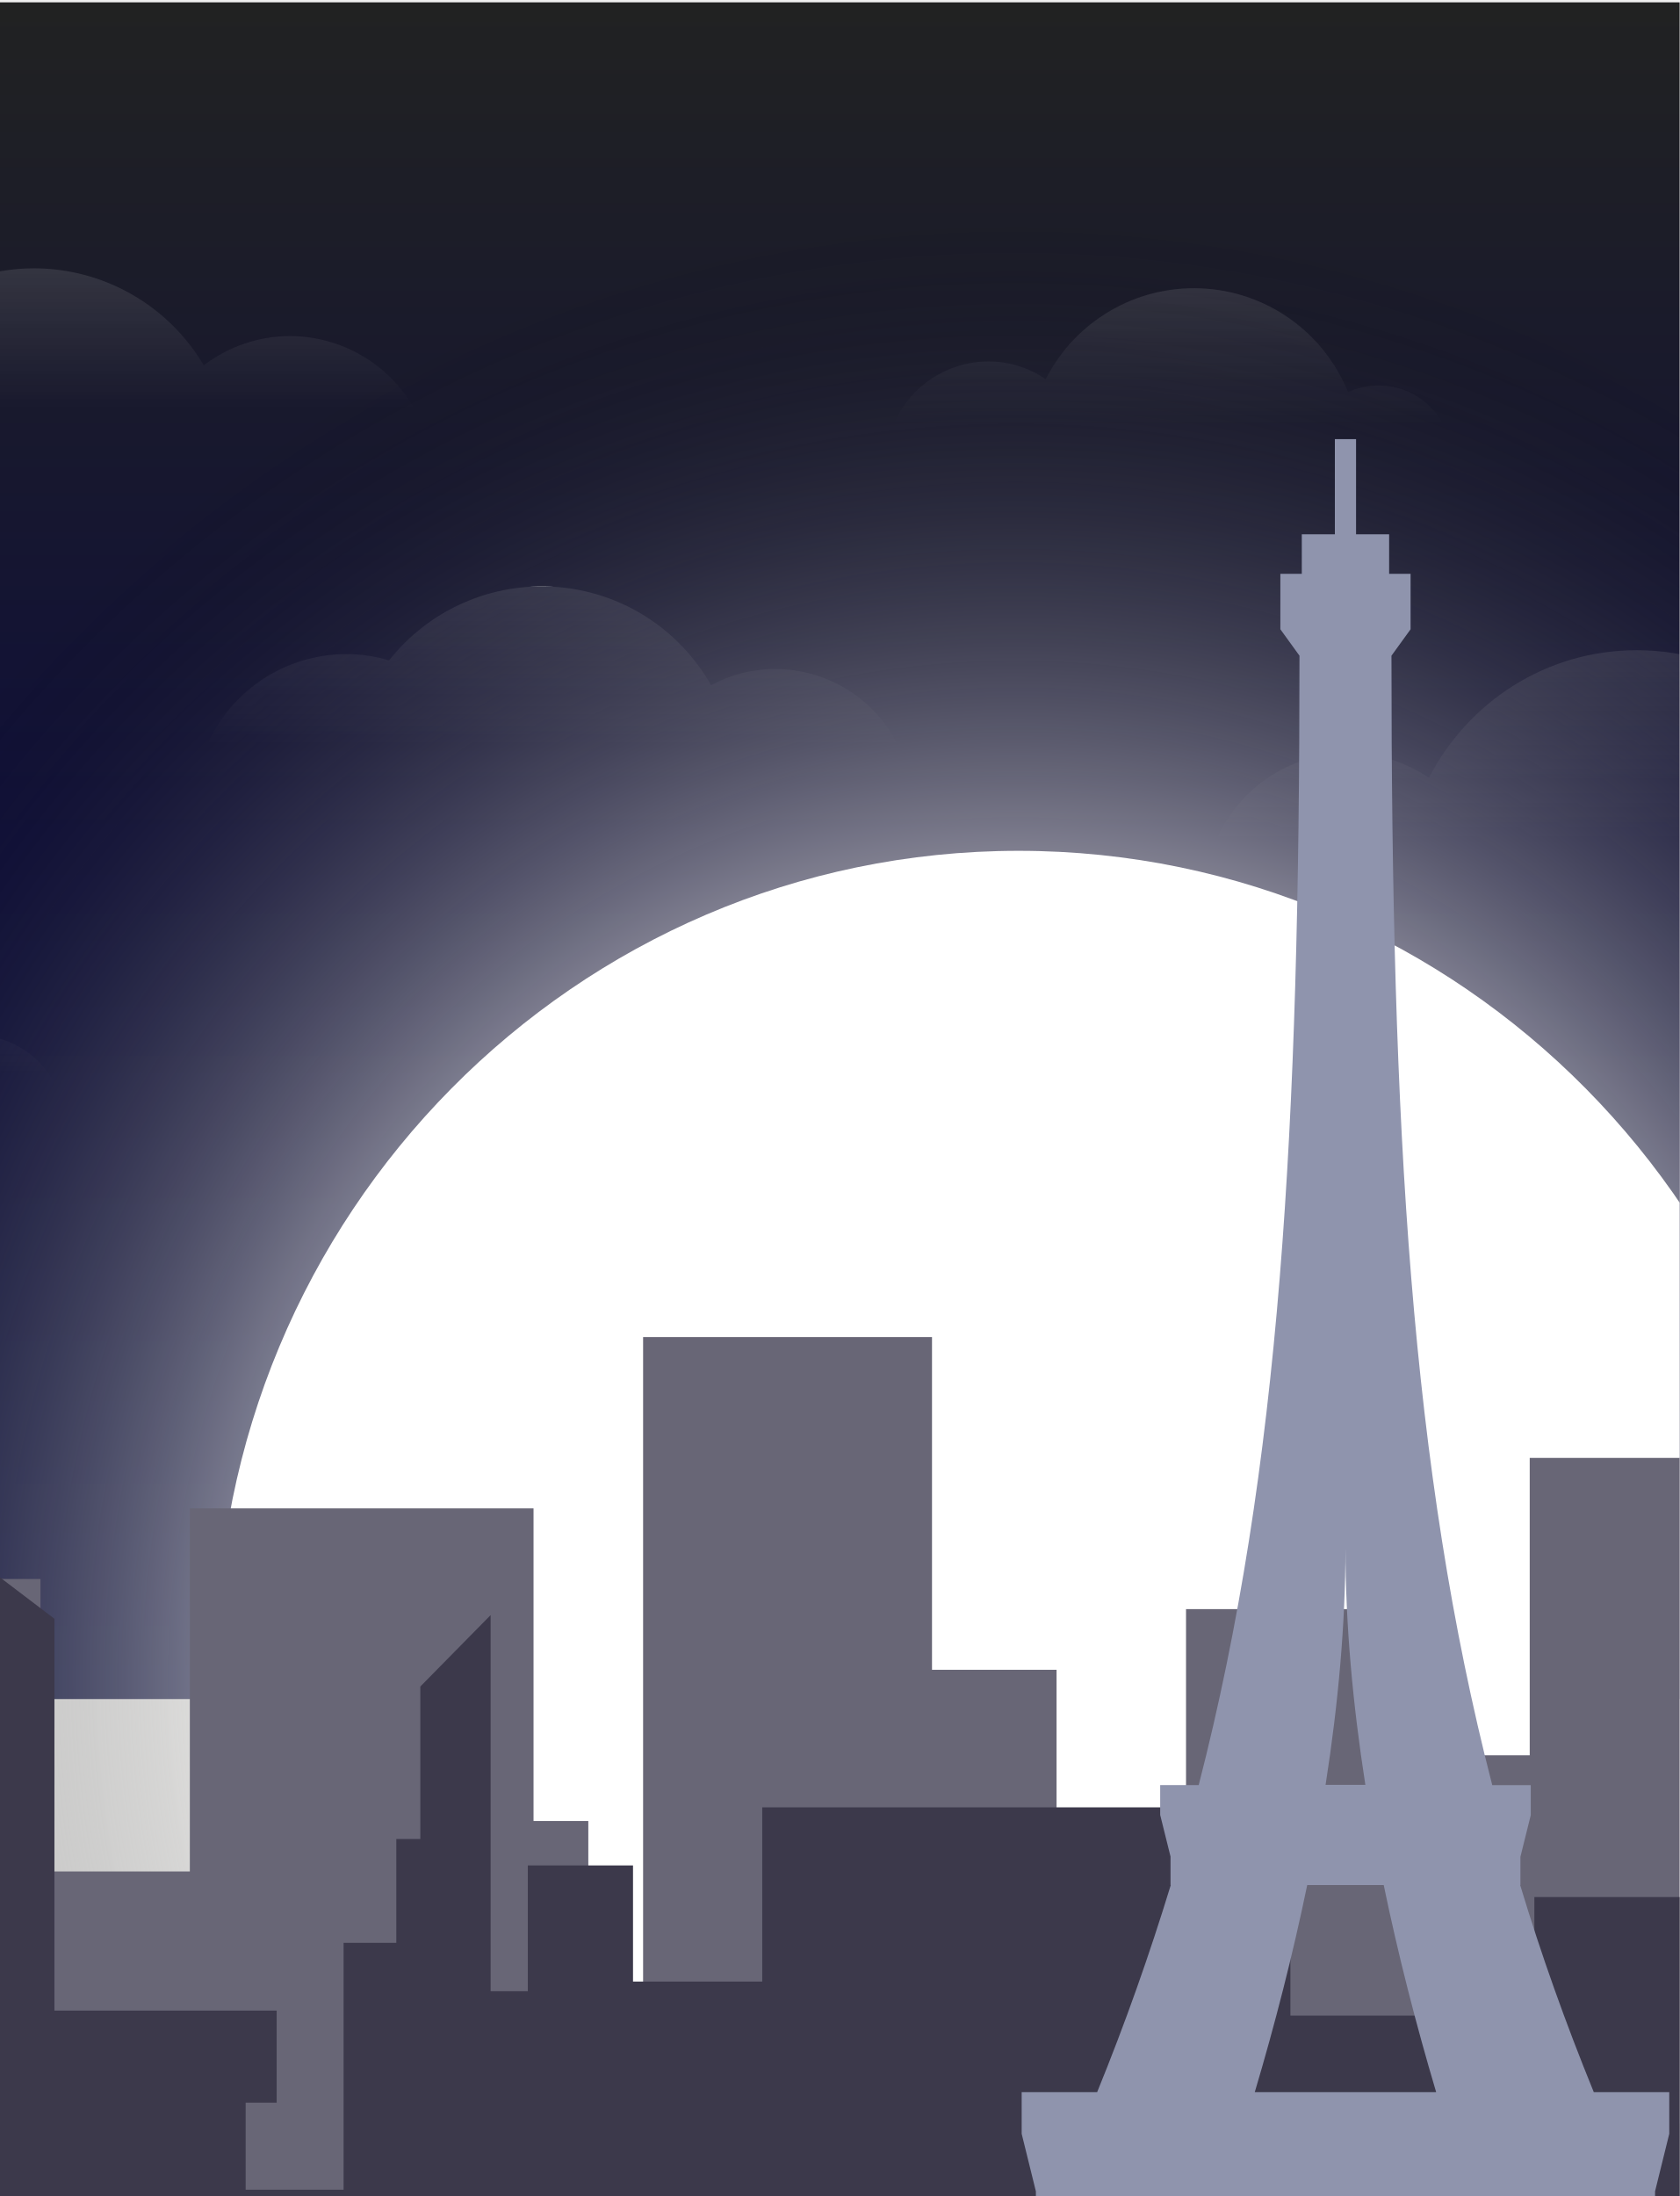
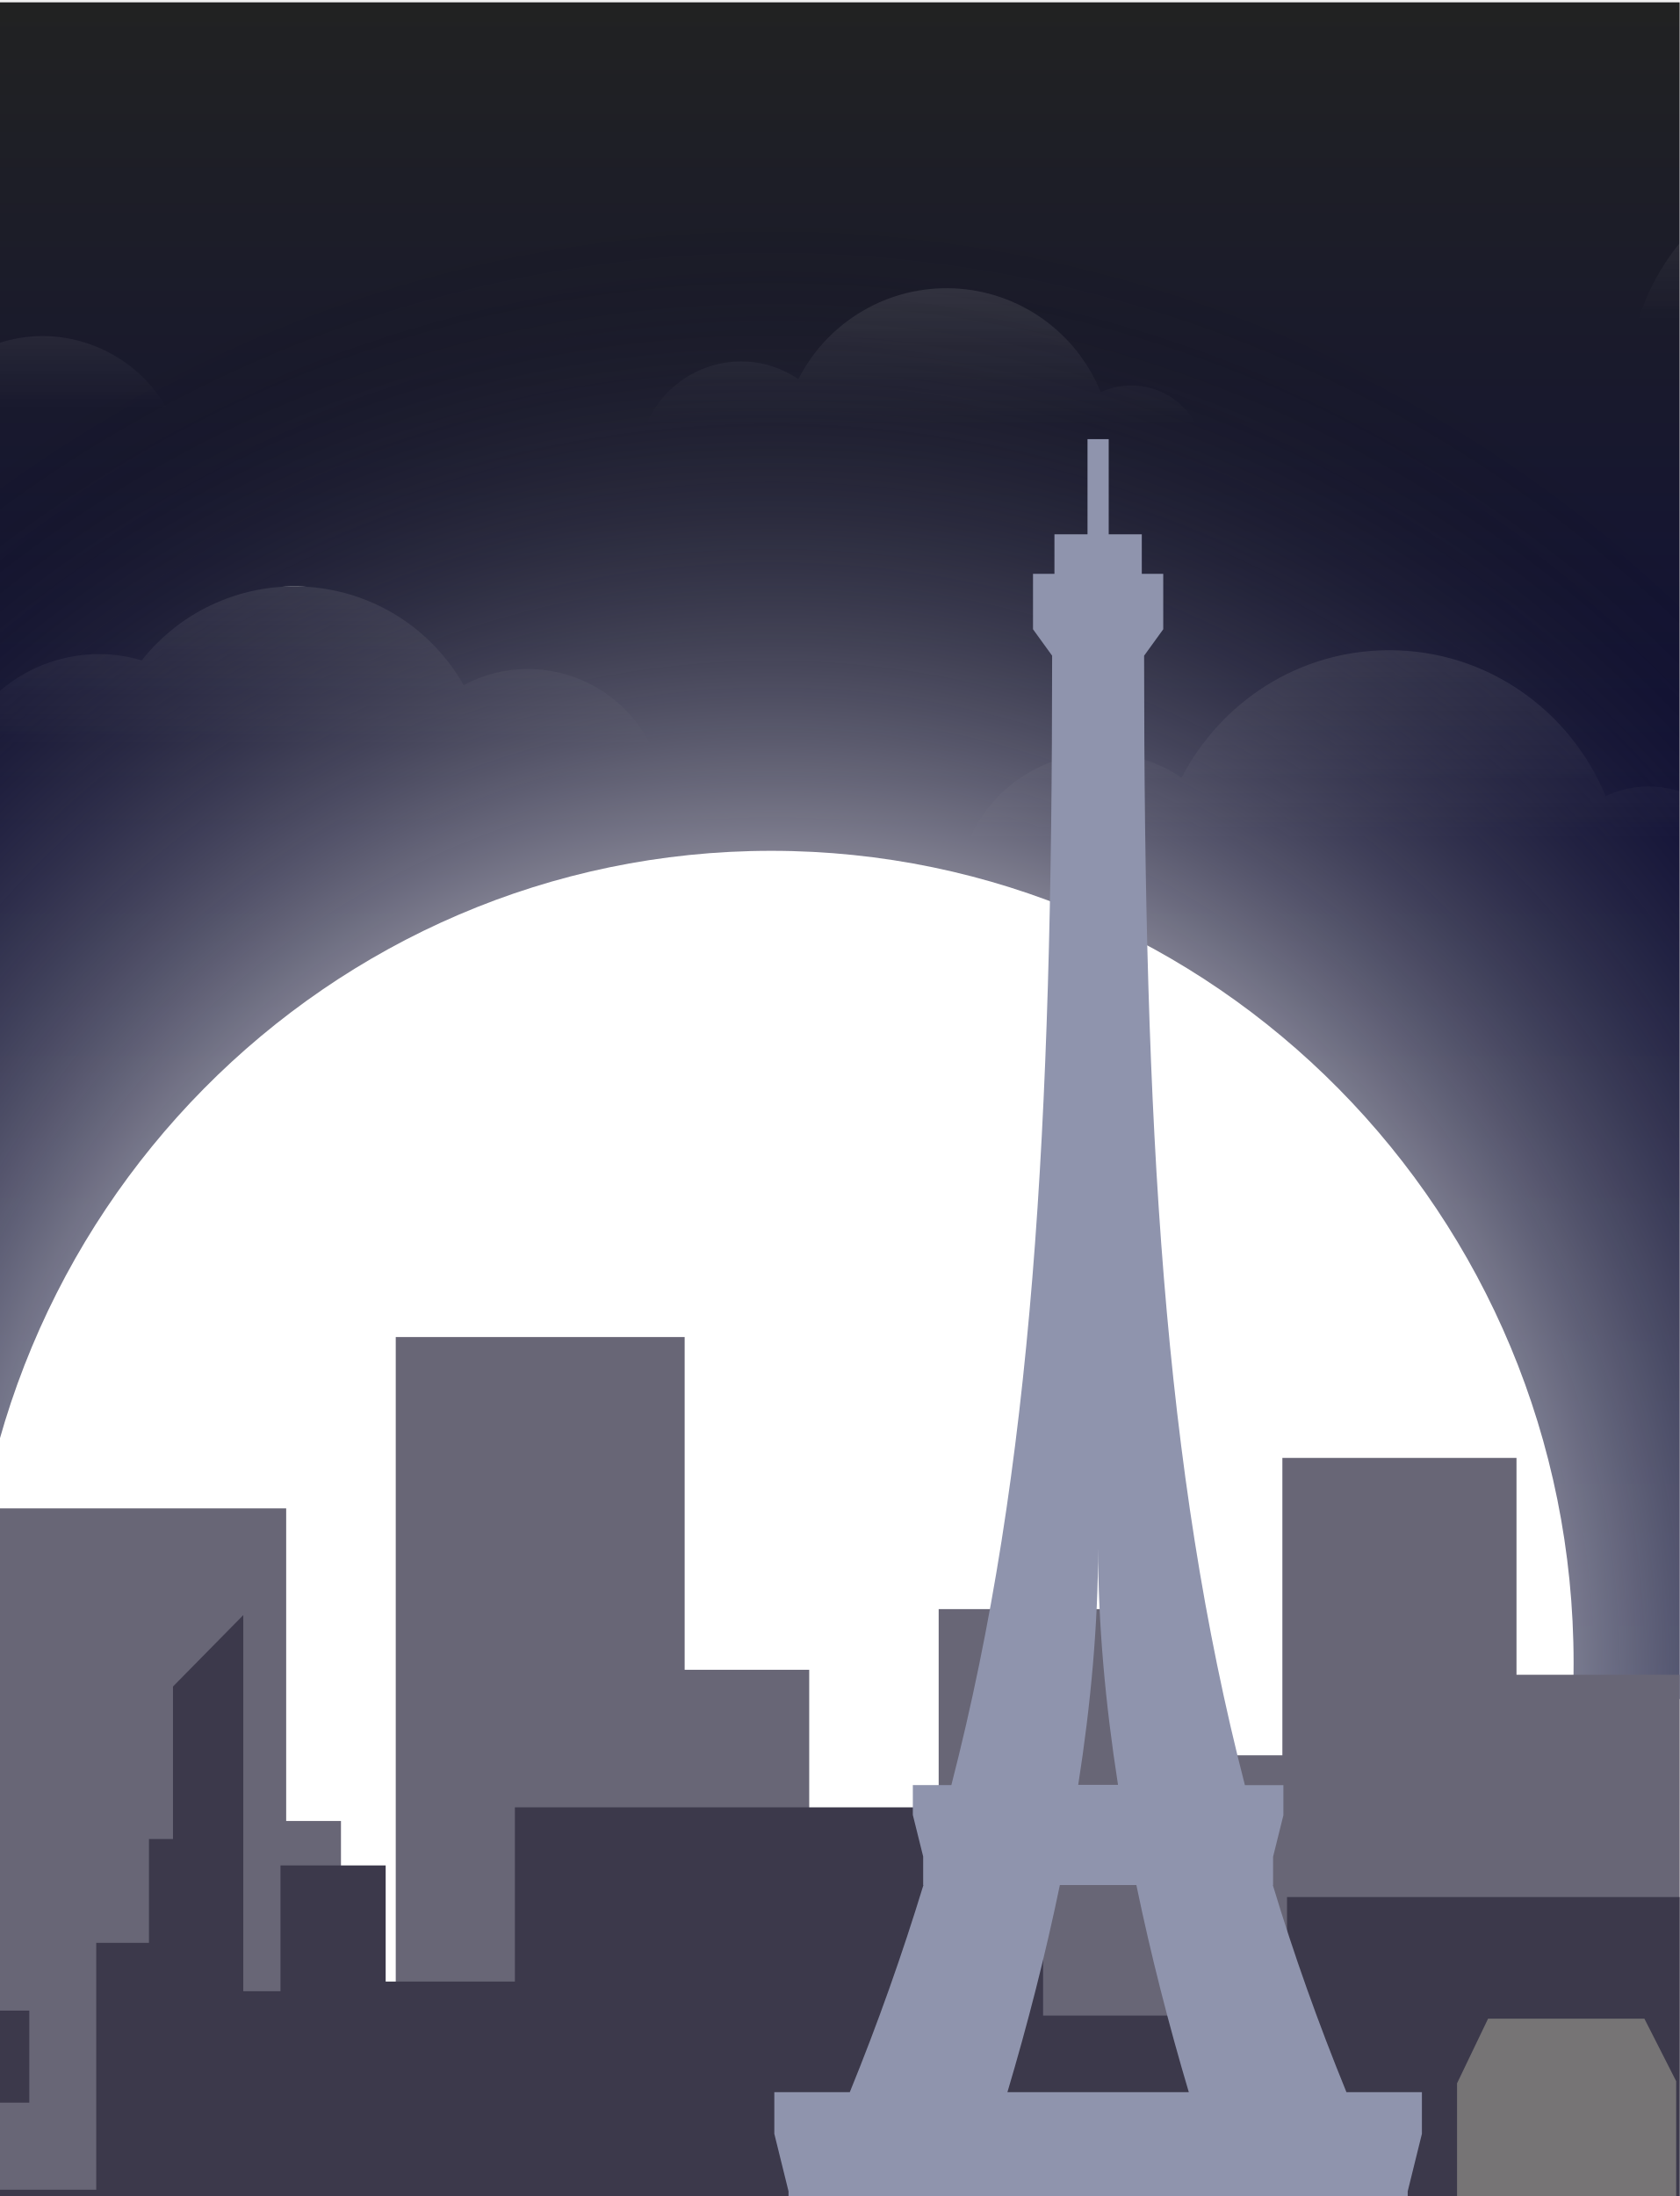
<svg xmlns="http://www.w3.org/2000/svg" xmlns:xlink="http://www.w3.org/1999/xlink" width="713" height="932" viewBox="0 0 713 932">
  <defs>
    <clipPath id="clip-path">
      <rect id="Rectangle_310" data-name="Rectangle 310" width="713" height="932" transform="translate(0 -6)" fill="#fff" />
    </clipPath>
    <clipPath id="clip-path-2">
      <rect id="Rectangle_299" data-name="Rectangle 299" width="1865" height="1554" transform="translate(0 0.093)" />
    </clipPath>
    <linearGradient id="linear-gradient" x1="0.5" x2="0.5" y2="1" gradientUnits="objectBoundingBox">
      <stop offset="0" stop-color="#212222" />
      <stop offset="0.495" stop-color="#0f0f39" />
      <stop offset="1" stop-color="#111546" />
    </linearGradient>
    <linearGradient id="linear-gradient-2" x1="0.5" x2="0.5" y2="0.999" gradientUnits="objectBoundingBox">
      <stop offset="0" stop-color="#fff" />
      <stop offset="0.001" stop-color="#fff" stop-opacity="0.153" />
      <stop offset="1" stop-color="#fff" stop-opacity="0" />
    </linearGradient>
    <linearGradient id="linear-gradient-3" x1="0.5" y1="0.001" x2="0.5" y2="1.002" xlink:href="#linear-gradient-2" />
    <linearGradient id="linear-gradient-4" x1="0.5" y1="0" x2="0.5" y2="0.999" xlink:href="#linear-gradient-2" />
    <linearGradient id="linear-gradient-5" x1="0.5" y1="0" x2="0.5" y2="1" xlink:href="#linear-gradient-2" />
    <linearGradient id="linear-gradient-6" x1="0.5" y1="-0.001" x2="0.5" y2="1" xlink:href="#linear-gradient-2" />
    <linearGradient id="linear-gradient-7" x1="9.135" y1="-0.001" x2="9.135" y2="1" xlink:href="#linear-gradient-2" />
    <linearGradient id="linear-gradient-8" x1="-8.352" y1="0.001" x2="-8.352" y2="1.002" xlink:href="#linear-gradient-2" />
    <linearGradient id="linear-gradient-9" x1="0.5" y1="-0.001" x2="0.5" y2="0.999" xlink:href="#linear-gradient-2" />
    <linearGradient id="linear-gradient-10" x1="0.5" y1="0" x2="0.5" y2="1" xlink:href="#linear-gradient-2" />
    <linearGradient id="linear-gradient-11" x1="0.5" y1="0" x2="0.5" y2="1" xlink:href="#linear-gradient-2" />
    <radialGradient id="radial-gradient" cx="0.5" cy="0.5" r="0.5" gradientUnits="objectBoundingBox">
      <stop offset="0" stop-color="#ebe4e2" stop-opacity="0.949" />
      <stop offset="0.452" stop-color="#f8f7f4" stop-opacity="0.651" />
      <stop offset="0.916" stop-opacity="0" />
      <stop offset="1" stop-color="#ffe5df" stop-opacity="0" />
    </radialGradient>
  </defs>
  <g id="Groupe_de_masques_3" data-name="Groupe de masques 3" transform="translate(0 6)" clip-path="url(#clip-path)">
-     <g id="Layer_1" transform="translate(-361 1.907)">
-       <g id="Groupe_3545" data-name="Groupe 3545" transform="translate(0 -7)">
+     <g id="Layer_1" transform="translate(-476 1.907)">
+       <g id="Groupe_3545" data-name="Groupe 3545" transform="translate(10 -7)">
        <g id="Groupe_3535" data-name="Groupe 3535" transform="translate(0 0)" clip-path="url(#clip-path-2)">
          <rect id="Rectangle_298" data-name="Rectangle 298" width="1864.871" height="720.118" transform="translate(-0.28 0.073)" fill="url(#linear-gradient)" />
        </g>
        <g id="Groupe_3536" data-name="Groupe 3536" transform="translate(0 0)" opacity="0.7" clip-path="url(#clip-path-2)">
          <path id="Tracé_12310" data-name="Tracé 12310" d="M715.33,140.383a42.818,42.818,0,0,1,24.353,7.549,70.545,70.545,0,0,1,128.347,5.55,30.385,30.385,0,0,1,13.054-2.886,31.072,31.072,0,0,1,27.1,15.985H675.4A43.728,43.728,0,0,1,715.33,140.383Z" transform="translate(65.222 12.106)" fill="url(#linear-gradient-2)" />
          <path id="Tracé_12311" data-name="Tracé 12311" d="M139.506,387.576a52.644,52.644,0,0,1,29.728,9.1A86.416,86.416,0,0,1,246.023,349.5c36.091,0,66.916,22.313,79.97,53.951a36.833,36.833,0,0,1,16.016-3.552,37.926,37.926,0,0,1,33.019,19.427H90.8A53.428,53.428,0,0,1,139.506,387.576Z" transform="translate(8.526 38.551)" fill="url(#linear-gradient-3)" />
          <path id="Tracé_12312" data-name="Tracé 12312" d="M1175.925,391.987a53.444,53.444,0,0,1,29.948,9.214,86.829,86.829,0,0,1,77.228-47.4c36.2,0,67.245,22.424,80.409,54.284a37.317,37.317,0,0,1,16.126-3.552,38.154,38.154,0,0,1,33.239,19.538H1127A53.384,53.384,0,0,1,1175.925,391.987Z" transform="translate(109.019 39.024)" fill="url(#linear-gradient-4)" />
          <path id="Tracé_12313" data-name="Tracé 12313" d="M856.146,291.327a60.323,60.323,0,0,1,34.116,10.546c16.564-32.193,49.8-54.173,88.2-54.173,41.356,0,76.789,25.532,91.818,61.943a42.6,42.6,0,0,1,18.319-4.107,43.673,43.673,0,0,1,37.955,22.313H800.2A61.367,61.367,0,0,1,856.146,291.327Z" transform="translate(77.325 27.343)" fill="url(#linear-gradient-5)" />
          <path id="Tracé_12314" data-name="Tracé 12314" d="M1259.578,281.484a63.372,63.372,0,0,1,38.394,12.988,87.8,87.8,0,0,1,75.473-43.072c39.382,0,72.73,26.2,83.919,62.165H1204.4A63.612,63.612,0,0,1,1259.578,281.484Z" transform="translate(116.525 27.751)" fill="url(#linear-gradient-6)" />
          <path id="Tracé_12315" data-name="Tracé 12315" d="M190.633,92.314a45.062,45.062,0,0,0-27.315,9.214A62.393,62.393,0,0,0,50,115.182H229.8A45.31,45.31,0,0,0,190.633,92.314Z" transform="translate(4.569 7.89)" fill="url(#linear-gradient-7)" />
          <path id="Tracé_12316" data-name="Tracé 12316" d="M1623.633,136.525a45.061,45.061,0,0,0-27.315,9.214A62.343,62.343,0,0,0,1483,159.282h179.8A45.17,45.17,0,0,0,1623.633,136.525Z" transform="translate(143.545 12.745)" fill="url(#linear-gradient-8)" />
          <path id="Tracé_12317" data-name="Tracé 12317" d="M458.291,130.451a60.376,60.376,0,0,0-36.639,12.433A83.853,83.853,0,0,0,349.689,101.7c-37.626,0-69.439,24.977-80.189,59.39H510.946A60.987,60.987,0,0,0,458.291,130.451Z" transform="translate(25.856 11.269)" fill="url(#linear-gradient-9)" />
          <path id="Tracé_12318" data-name="Tracé 12318" d="M650.717,258.379a56.735,56.735,0,0,0-27.315,6.883,82.546,82.546,0,0,0-136.684-10.546,62.535,62.535,0,0,0-18.32-2.664,64.508,64.508,0,0,0-58.8,38.409h293A58.139,58.139,0,0,0,650.717,258.379Z" transform="translate(39.444 24.657)" fill="url(#linear-gradient-10)" />
          <path id="Tracé_12319" data-name="Tracé 12319" d="M1274,93.148a68.258,68.258,0,0,0-41.685,14.1A95.386,95.386,0,0,0,1150.369,60.4c-42.782,0-78.983,28.418-91.269,67.6h274.794A68.864,68.864,0,0,0,1274,93.148Z" transform="translate(102.434 6.723)" fill="url(#linear-gradient-11)" />
        </g>
        <g id="Groupe_3537" data-name="Groupe 3537" transform="translate(0 0)" clip-path="url(#clip-path-2)">
          <path id="Tracé_12320" data-name="Tracé 12320" d="M653.911,0c361.145,0,653.911,296.265,653.911,661.727s-292.766,661.727-653.911,661.727S0,1027.189,0,661.727,292.766,0,653.911,0Z" transform="translate(139.475 43.145)" fill="url(#radial-gradient)" />
        </g>
        <g id="Groupe_3538" data-name="Groupe 3538" transform="translate(0 0)" clip-path="url(#clip-path-2)">
          <ellipse id="Ellipse_32" data-name="Ellipse 32" cx="340.613" cy="344.684" rx="340.613" ry="344.684" transform="translate(452.773 360.187)" fill="#fff" />
        </g>
        <g id="Groupe_3539" data-name="Groupe 3539" transform="translate(0 0)" clip-path="url(#clip-path-2)">
          <path id="Tracé_12321" data-name="Tracé 12321" d="M0,991.637V752.079H126.811V662.161h88.856V790.488h33.787v-177.5H378.459V737.092h63.406V583.011h145.9V715.667h23.256v79.15h23.256V510.3H756.918V651.5h52.875v64.163h54.959V625.75h93.024V687.8h52.875V561.586h99.387v92.027h69.768v-38.52h196.689v47.068h57.043V587.229h105.749V764.844h82.384V589.45H1748.59v51.286h116.28v350.9Z" transform="translate(-0.28 56.254)" fill="#686676" />
        </g>
        <g id="Groupe_3540" data-name="Groupe 3540" transform="translate(0 0)" clip-path="url(#clip-path-2)">
          <path id="Tracé_12322" data-name="Tracé 12322" d="M-78,914V799.994H31.7L71.19,756.922l8.118-61.5,9.215,60.389L124.064,798h27.315V756.922h49.8V724.064l47.609-16.429V591.518h86.333L391.947,634.7V800.993h94.341v39.075H473.124v36.966H514.7V772.242h22.378V728.171h10.2V663.453l29.838-30.306V792.779h15.8v-53.4h44.647v49.288h54.849V714.739h181.66v63.719h42.563V803.1h103.555V752.815h268.98v61.61h79.093V563.877l21.391-52.4,20.294,50.4V812.316h26.328V519.7l25.34-53.4,29.509,49.288V805.1h22.269V746.6h69V576.31l22.927-23.09h36.969v47.734h63.954V752.815h136.026v39.519H1958v306.5H-78Z" transform="translate(-7.845 51.41)" fill="#3c394b" />
        </g>
        <g id="Groupe_3541" data-name="Groupe 3541" transform="translate(0 0)" clip-path="url(#clip-path-2)">
          <path id="Tracé_12323" data-name="Tracé 12323" d="M1001.7,927.3V910.652l6.033-24.422V868.579H975.7c-11.957-29.307-22.379-58.5-31.264-87.919h.11V768.671l4.388-17.651V738.254H932.588C897.923,603.711,889.805,458.4,889.805,258.916l8.118-11.212V224.17h-9.105V207.407H874.777V167h-9v40.407H851.74V224.17h-9.1V247.7l8.118,11.212c0,199.484-8.118,344.8-42.782,479.338H791.625v12.655l4.388,17.651v12.1h.11c-9,29.418-19.307,58.613-31.264,87.919H732.827V886.23l6.034,24.422V927.3c-26.328,55.172-58.469,111.9-97.961,173.4h87.21l.329-1.332a146.6,146.6,0,0,1,43.441-74.043,145,145,0,0,1,98.509-38.631h0a145,145,0,0,1,98.509,38.631,148.64,148.64,0,0,1,43.44,74.043l.329,1.332h87.21C1060.277,1039.2,1028.025,982.475,1001.7,927.3ZM870.279,637.68c0,32.193,3.072,66.051,8.447,100.464H861.832C867.207,703.841,870.279,669.873,870.279,637.68ZM854.044,780.66h32.471c6.143,29.639,13.712,59.168,22.269,87.919H831.775C840.331,839.828,847.9,810.3,854.044,780.66Z" transform="translate(61.876 18.459)" fill="#8f94ad" />
        </g>
        <g id="Groupe_3542" data-name="Groupe 3542" transform="translate(0 0)" clip-path="url(#clip-path-2)">
          <rect id="Rectangle_306" data-name="Rectangle 306" width="2019.765" height="318.597" transform="translate(-77.727 1235.607)" fill="#1c1335" />
        </g>
        <g id="Groupe_3543" data-name="Groupe 3543" transform="translate(0 0)" clip-path="url(#clip-path-2)">
          <path id="Tracé_12324" data-name="Tracé 12324" d="M602.618,1113H-70.6v318.6H17.268c20.294-120.445,123.959-212.028,248.8-212.028s228.392,91.694,248.8,212.028h87.868V1113Z" transform="translate(-7.127 122.608)" fill="#341d4b" />
          <path id="Tracé_12325" data-name="Tracé 12325" d="M1216.428,1113H543.1v318.6h87.868c20.294-120.445,123.959-212.028,248.8-212.028s228.392,91.694,248.8,212.028h87.868V1113Z" transform="translate(52.391 122.608)" fill="#341d4b" />
          <path id="Tracé_12326" data-name="Tracé 12326" d="M1830.118,1113H1156.9v318.6h87.868c20.294-120.445,123.959-212.028,248.8-212.028,124.727,0,228.392,91.694,248.8,212.028h87.868V1113Z" transform="translate(111.919 122.608)" fill="#341d4b" />
        </g>
        <g id="Groupe_3544" data-name="Groupe 3544" transform="translate(0 0)" clip-path="url(#clip-path-2)">
          <path id="Tracé_12327" data-name="Tracé 12327" d="M-341.5,1056.909l36.859-45.625h45.964l16.345-58.946,13.932,63.941,17.99-42.294H-75.153l27.863,64.608V952.338H99.377v-46.4L112.1,821.347l11.847,83.368,22.6-58.5,5.7-59.279,4.059,58.835,18.429,57.725,10.641-87.142,10.75,86.7v47.29h20.075l13.054-25.754H345.211v-37.3h20.513v-35.3h49.584v34.857h23.366v39.408h83.919l37.736,38.187V913.374H698.44v38.964H767.22V1010.4h44.318l26.218-37.3h46.622V947.343h5.485V908.933h5.485l5.485-36.966,8.557,37.3h6.582v38.52h6.143V972.32h43.441l23.8,44.737V987.195h11.409l27.863-65.273,26.328,66.939h13.822v32.3l34.445-34.746h14.7V803.142l13.164-27.419h66.368l13.493,26.531V889.4h78.873V801.7l11.408-25.976h63.954l11.957,23.756V958.222H1425.3V885.177H1440v-46.4h9.873V814.687h110.9v26.864h9.215v46.4H1585.9v75.708h54.63V847.1h-8.776V837.11h13.712l21.281-58.613,4.937-51.4,5.485,51.952,19.088,56.393h10.86v11.1h-9.763V956h22.159V918.369l39.272-39.852h283.57l43,43.627v31.083h57.811l55.727-53.062,73.717,61.277v194.045H-341.5Z" transform="translate(-33.4 80.122)" fill="#767475" />
        </g>
      </g>
    </g>
  </g>
</svg>
